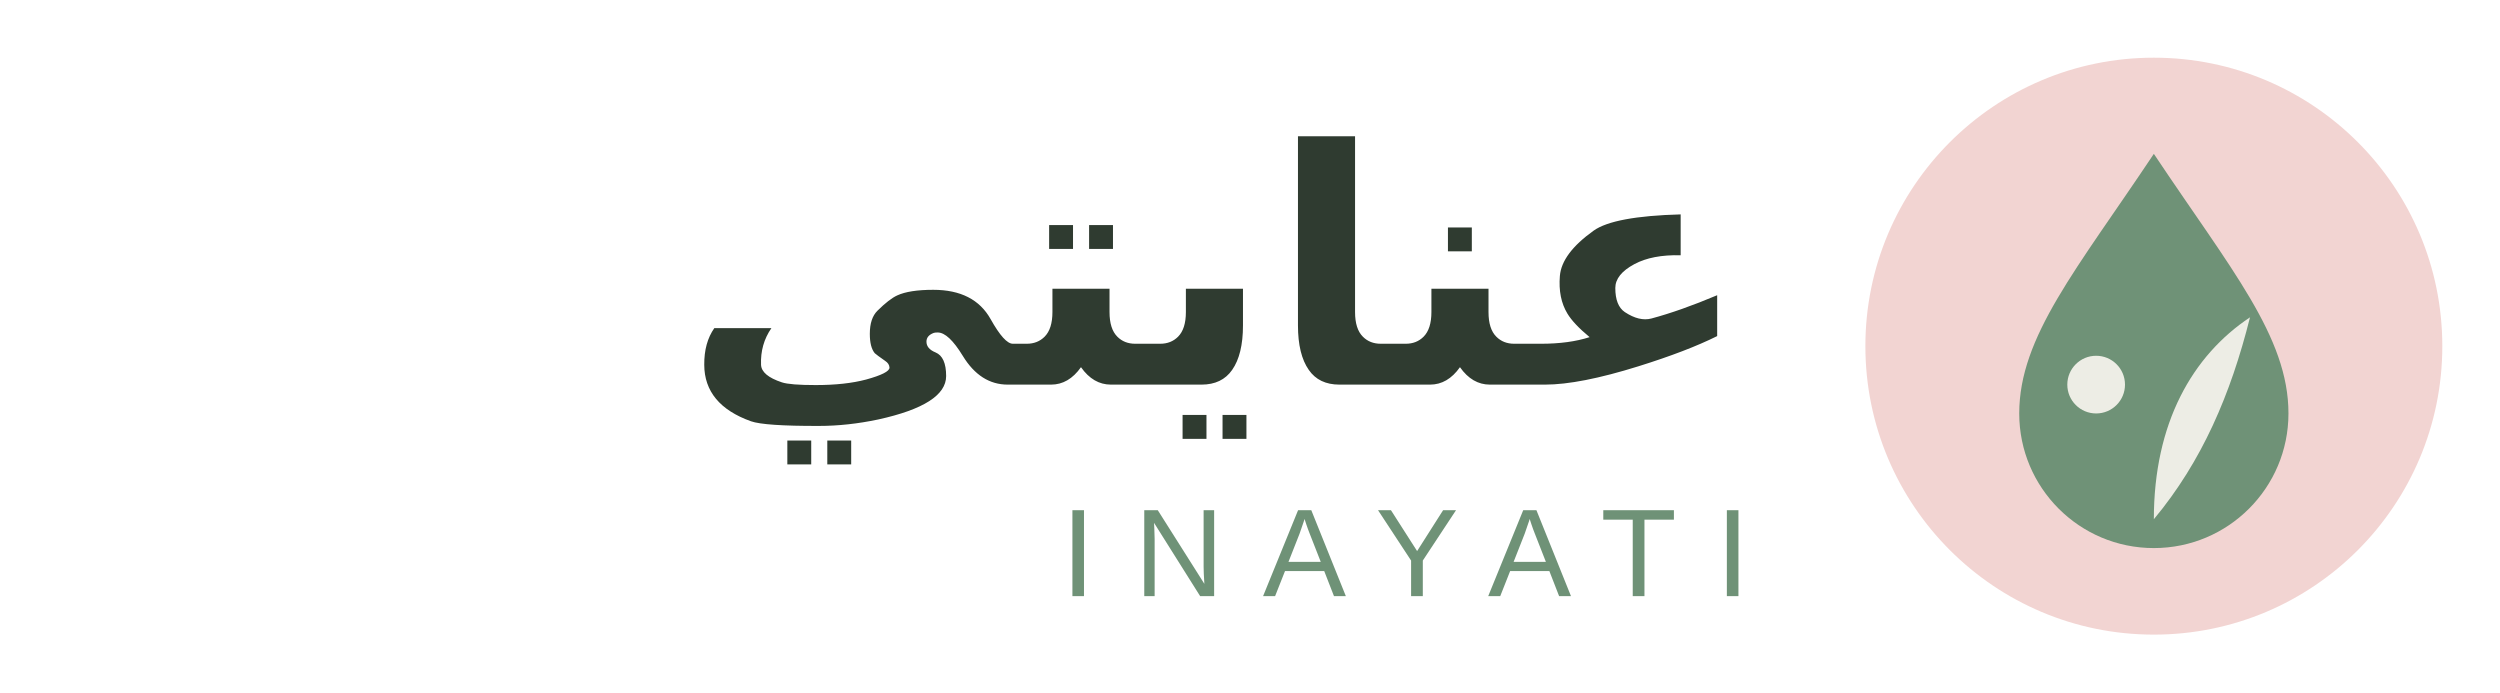
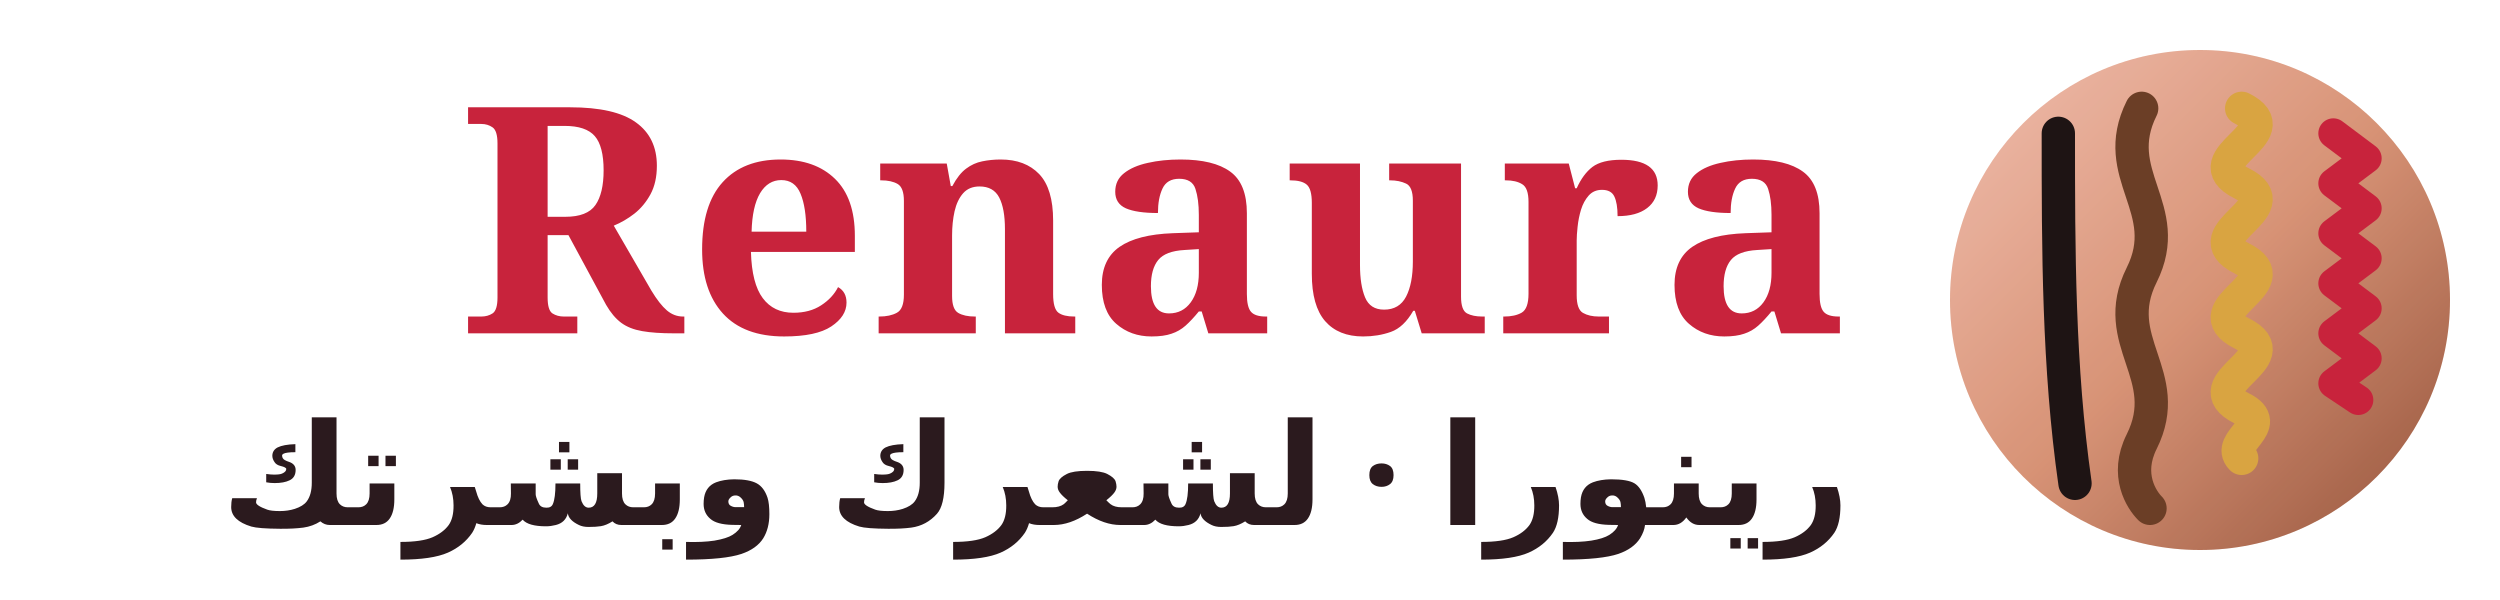
- <svg xmlns="http://www.w3.org/2000/svg" viewBox="0 0 260 72" role="img" aria-label="عنايتي Inayati">
-   <g transform="translate(192 4)">
-     <circle cx="32" cy="32" r="30" fill="#F2D4D2" />
-     <path d="M32 12 C40 24 46 31 46 39 a14 14 0 0 1-28 0 C18 31 24 24 32 12Z" fill="#6F9277" />
-     <path d="M32 50 C32 40 36 33 42 29 C40 37 37 44 32 50Z" fill="#FBF7F1" opacity=".9" />
-     <circle cx="26" cy="36" r="3" fill="#FBF7F1" opacity=".9" />
+ <svg xmlns="http://www.w3.org/2000/svg" viewBox="0 0 300 72" role="img" aria-label="Renaura رينورا">
+   <defs>
+     <linearGradient id="skin2" x1="0" y1="0" x2="1" y2="1">
+       <stop offset="0" stop-color="#F6D3BE" />
+       <stop offset=".5" stop-color="#D9A27E" />
+       <stop offset="1" stop-color="#8D5A3B" />
+     </linearGradient>
+   </defs>
+   <g transform="translate(232 4)">
+     <circle cx="32" cy="32" r="30" fill="url(#skin2)" />
+     <circle cx="32" cy="32" r="30" fill="#C8233C" opacity=".12" />
+     <path d="M15 12 C15 26 15 40 17 54" stroke="#1E1414" stroke-width="4" fill="none" stroke-linecap="round" />
+     <path d="M25 9 C21 17 29 21 25 29 C21 37 29 41 25 49 C23 53 25 56 26 57" stroke="#6B3E26" stroke-width="4" fill="none" stroke-linecap="round" />
+     <path d="M37 9 c6 3 -6 6 0 9 c6 3 -6 6 0 9 c6 3 -6 6 0 9 c6 3 -6 6 0 9 c4 2 -2 4 0 6" stroke="#D9A441" stroke-width="4" fill="none" stroke-linecap="round" />
+     <path d="M48 12 l4 3 -4 3 4 3 -4 3 4 3 -4 3 4 3 -4 3 4 3 -4 3 3 2" stroke="#C8233C" stroke-width="3.6" fill="none" stroke-linecap="round" stroke-linejoin="round" />
  </g>
-   <text x="182" y="40" text-anchor="end" font-family="El Messiri, Tajawal, sans-serif" font-size="34" font-weight="700" fill="#2F3B30">عنايتي</text>
-   <text x="182" y="62" text-anchor="end" font-family="Poppins, Arial, sans-serif" font-size="13" letter-spacing="4" fill="#6F9277">INAYATI</text>
+   <text x="222" y="40" text-anchor="end" font-family="'Playfair Display', Georgia, serif" font-size="38" font-weight="700" fill="#C8233C" letter-spacing=".5">Renaura</text>
+   <text x="222" y="63" text-anchor="end" font-family="'El Messiri', Tajawal, sans-serif" font-size="17" font-weight="700" fill="#2B1A1E">رينورا · لشعرك وبشرتك</text>
</svg>
